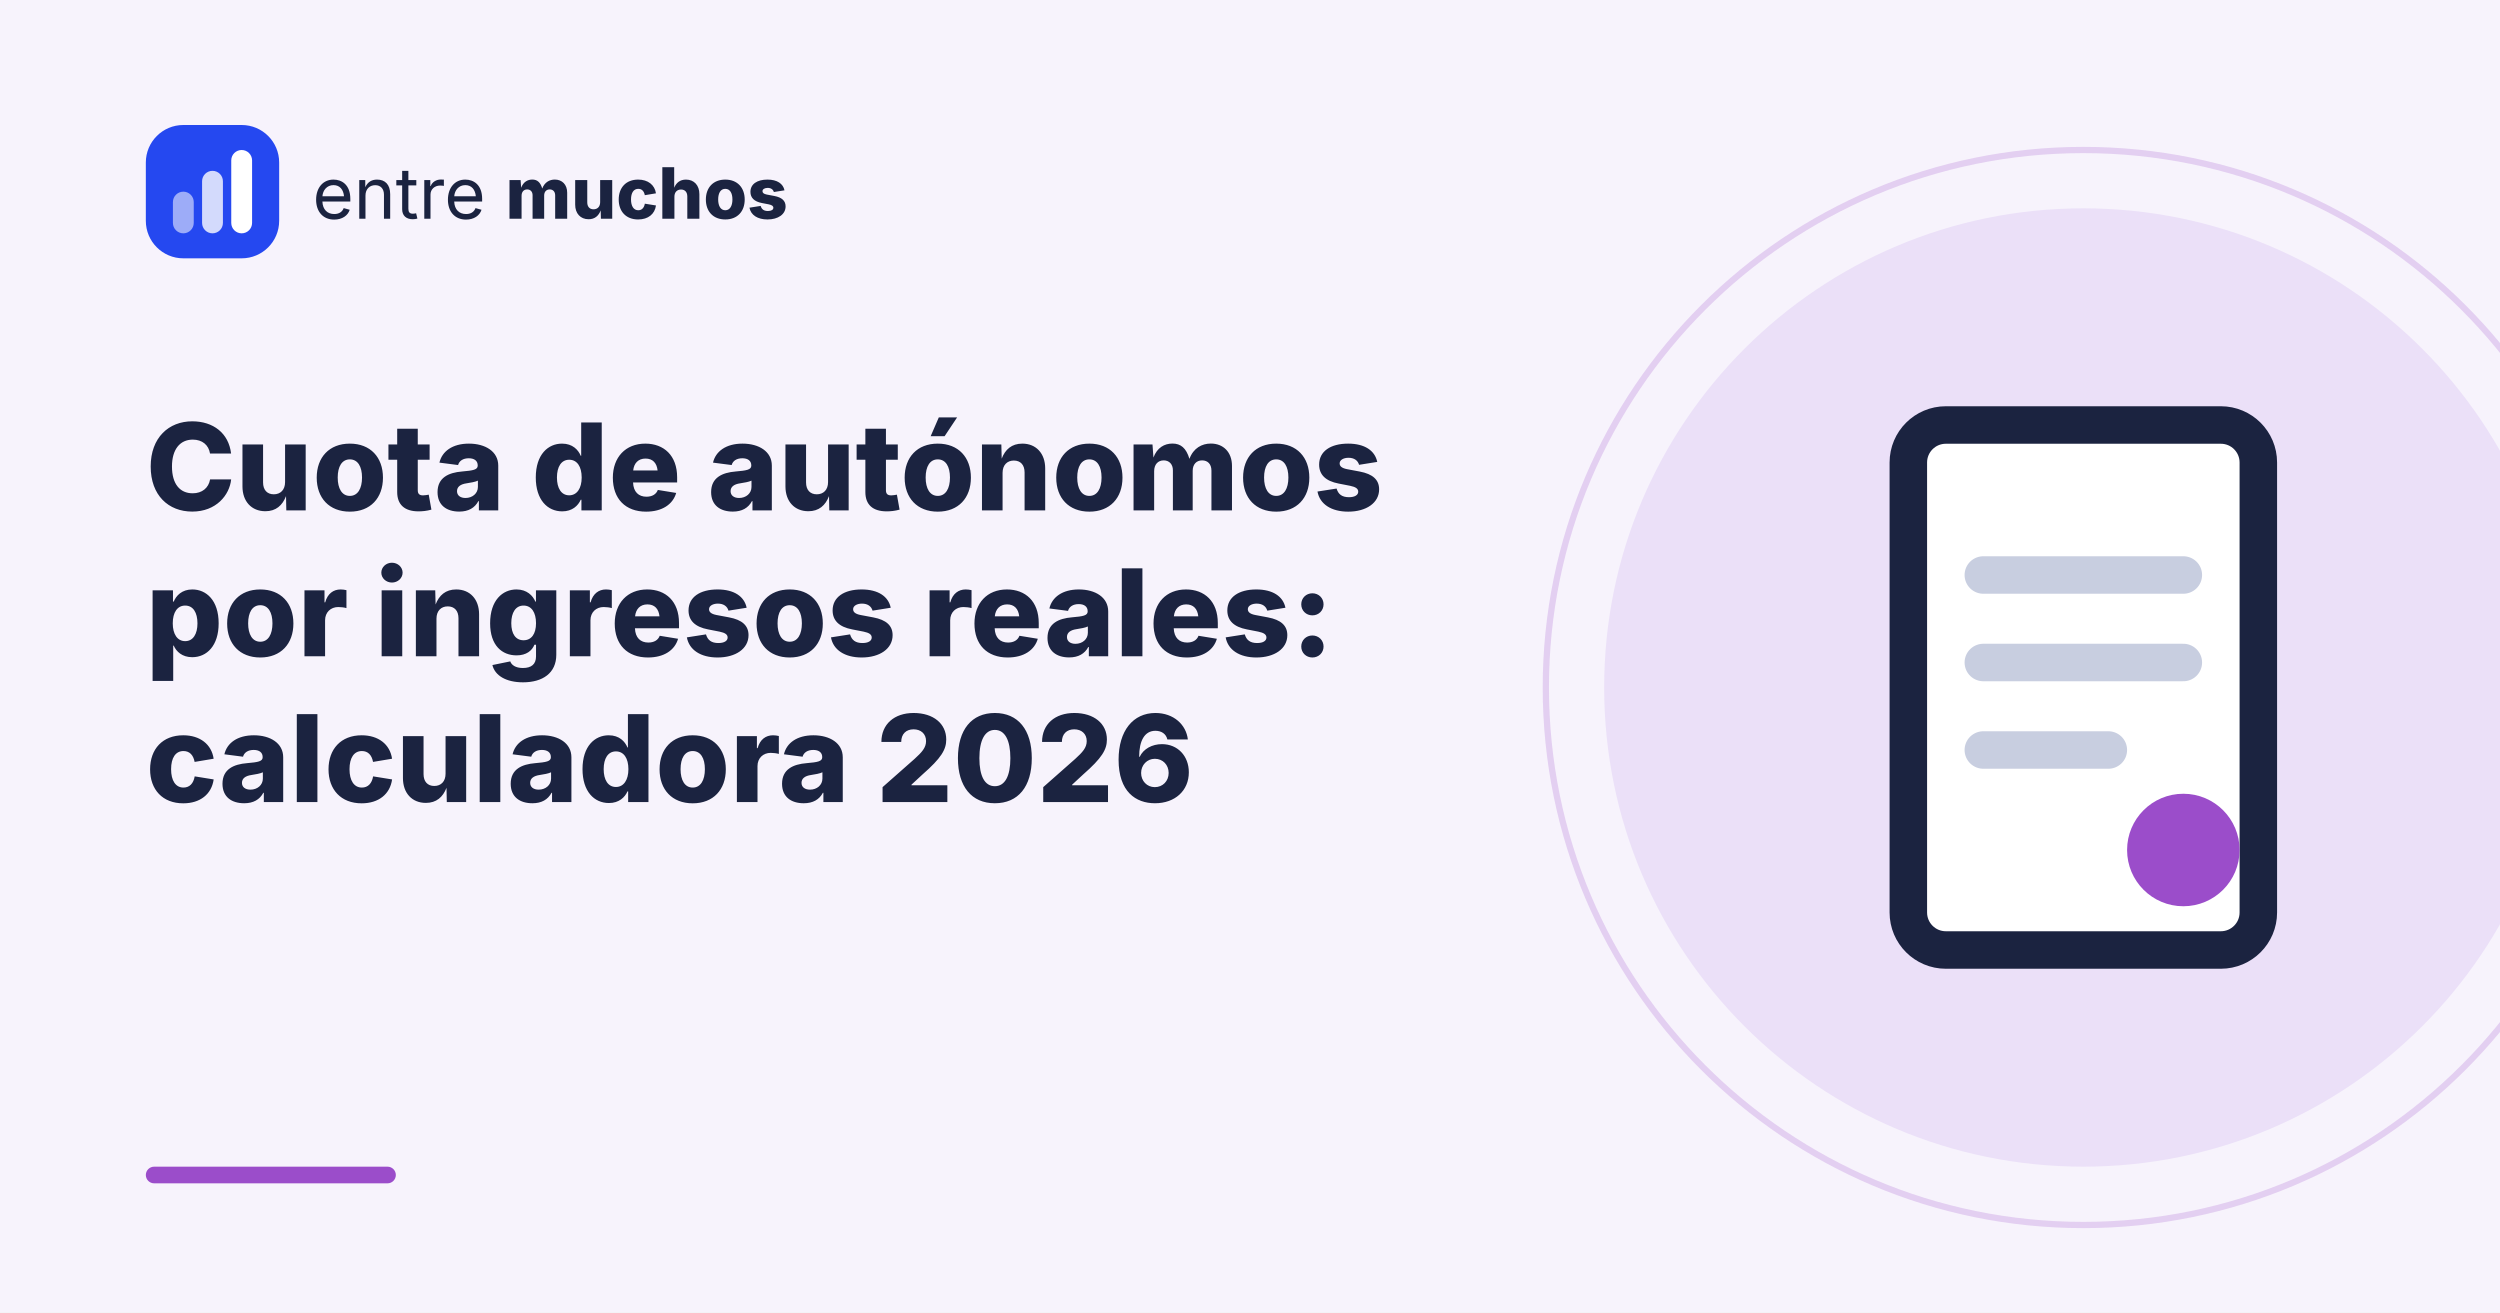
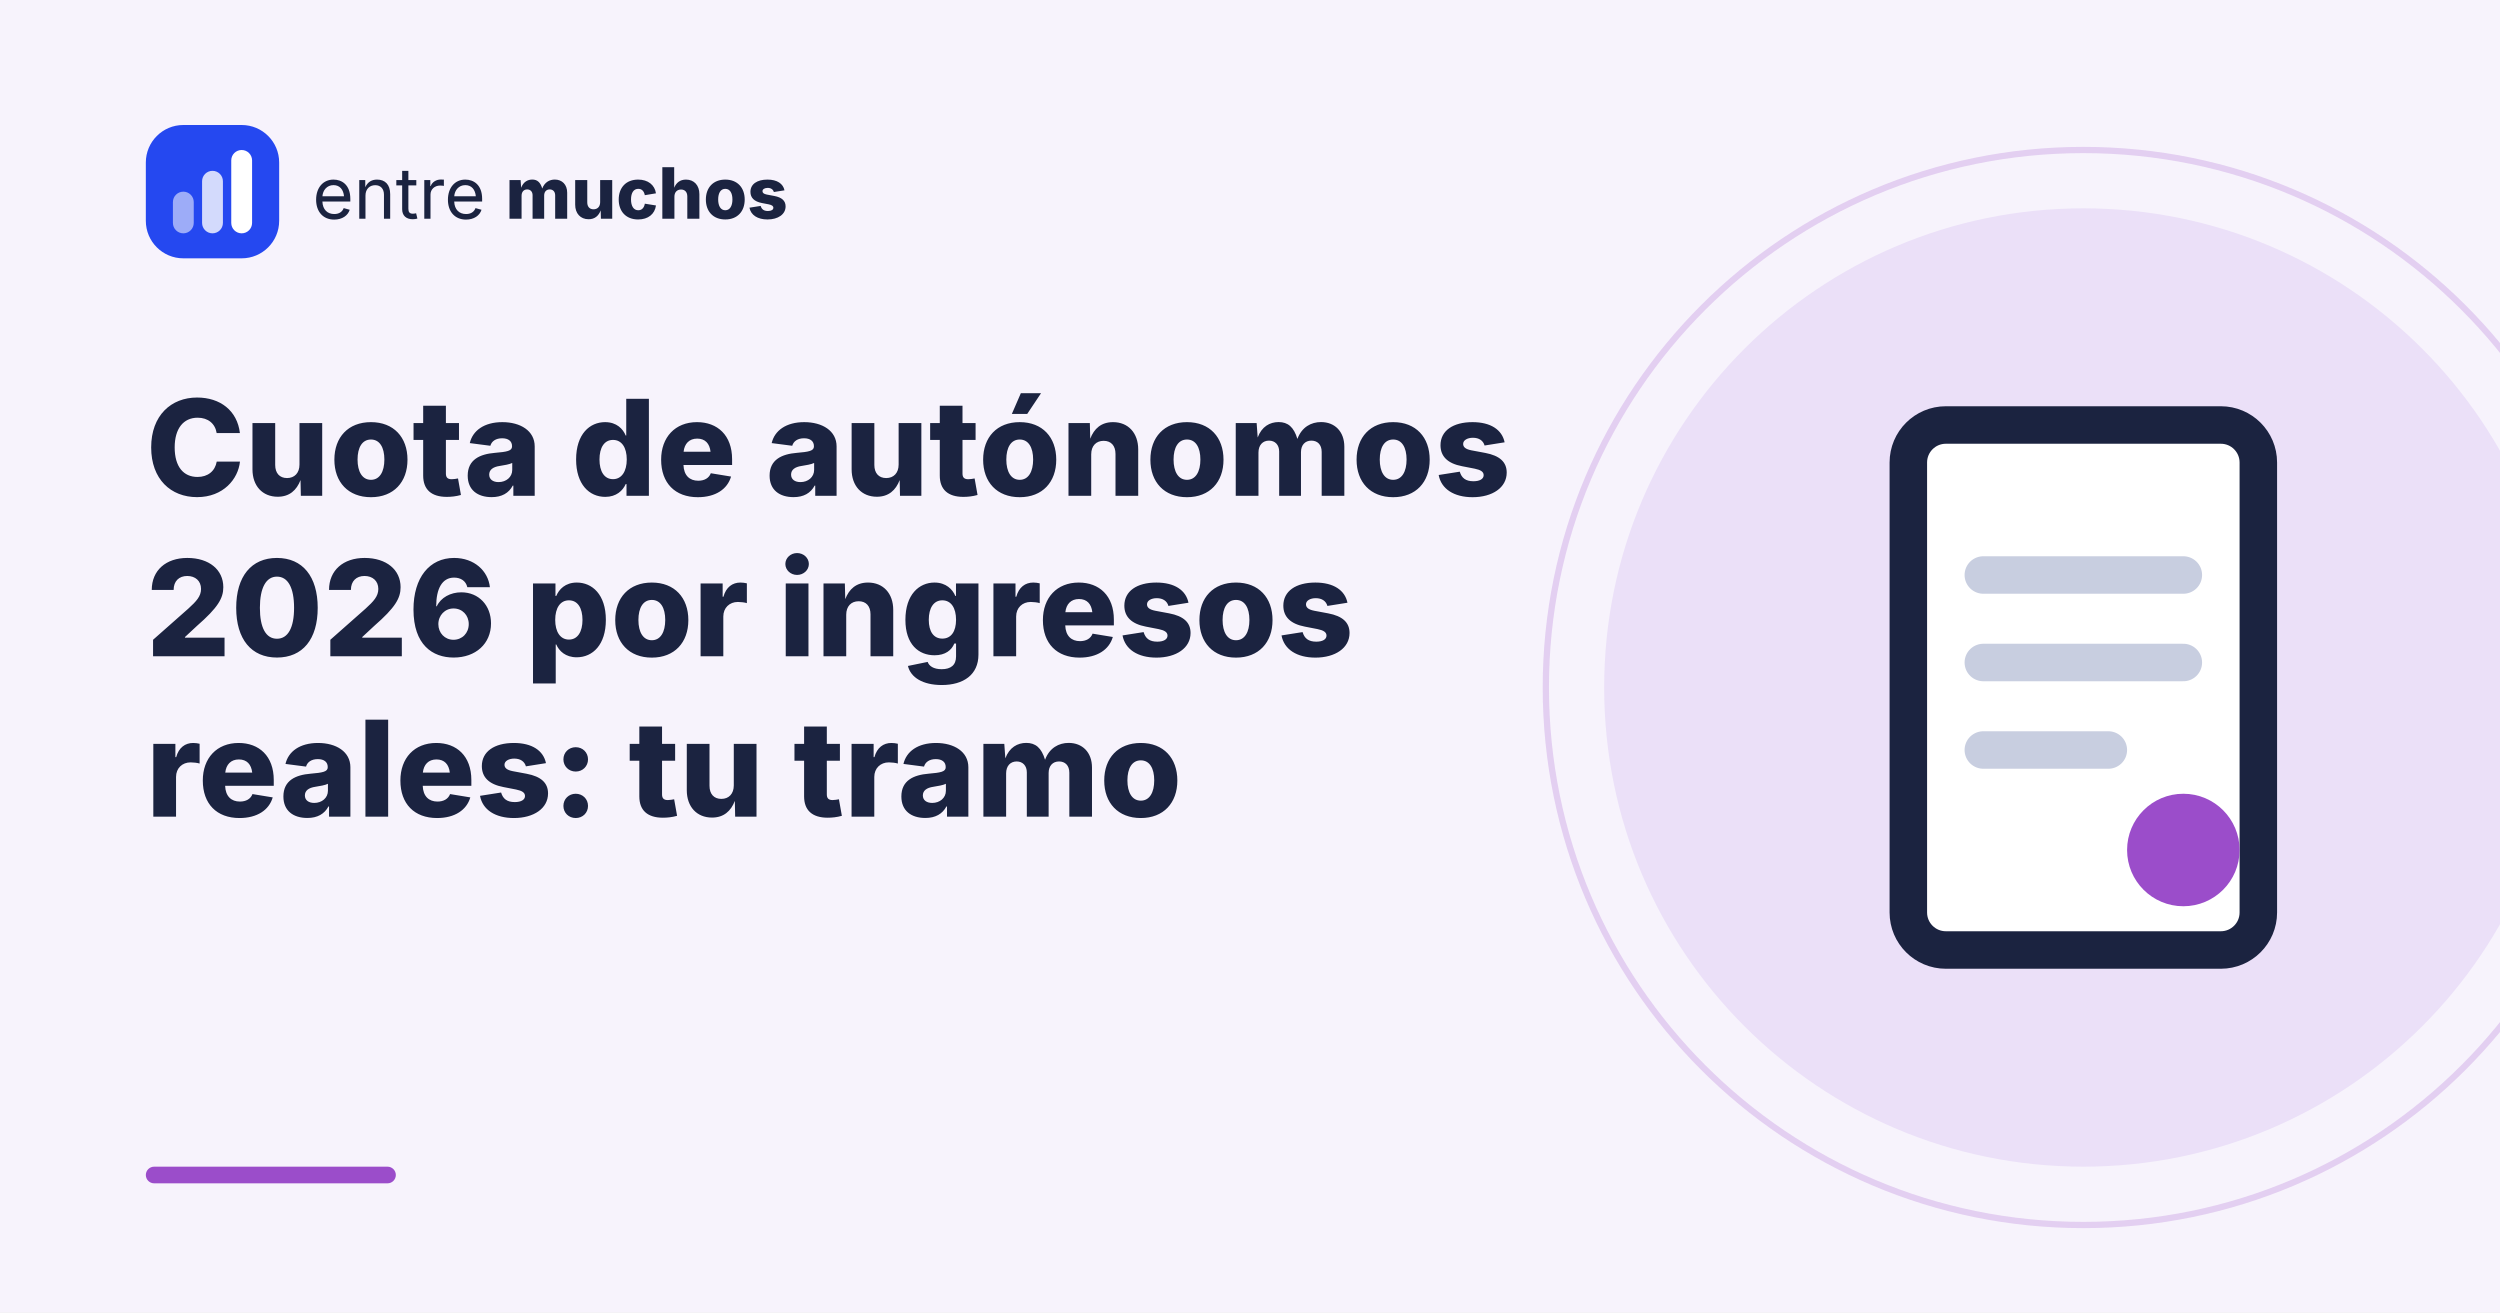
- <svg xmlns="http://www.w3.org/2000/svg" width="1200" height="630" viewBox="0 0 1200 630" role="img" aria-label="Cuota de autónomos por ingresos reales: calculadora 2026">
+ <svg xmlns="http://www.w3.org/2000/svg" width="1200" height="630" viewBox="0 0 1200 630" role="img" aria-label="Cuota de autónomos 2026 por ingresos reales: tu tramo">
  <rect width="1200" height="630" fill="#f7f3fc" />
  <circle cx="1000" cy="330" r="230" fill="#ebe0f8" />
  <circle cx="1000" cy="330" r="258" fill="none" stroke="#9b4dca" stroke-opacity=".22" stroke-width="3" />
  <g transform="translate(850 180) scale(3)">
    <rect x="22" y="8" width="56" height="84" rx="6" fill="#fff" stroke="#1b2340" stroke-width="6" />
    <path d="M34 32h32M34 46h32M34 60h20" stroke="#c8cee0" stroke-width="6" stroke-linecap="round" />
    <circle cx="66" cy="76" r="9" fill="#9b4dca" />
  </g>
  <rect x="70" y="60" width="64" height="64" rx="18" fill="#2548f0" />
  <rect x="83" y="92" width="10" height="20" rx="5" fill="#fff" fill-opacity=".55" />
  <rect x="97" y="82" width="10" height="30" rx="5" fill="#fff" fill-opacity=".8" />
  <rect x="111" y="72" width="10" height="40" rx="5" fill="#fff" />
  <text x="150" y="105" font-family="Inter,Helvetica,Arial,sans-serif" font-size="34" fill="#1b2340">entre <tspan font-weight="800">muchos</tspan>
  </text>
-   <text font-family="Inter,Helvetica,Arial,sans-serif" font-size="58" font-weight="800" fill="#1b2340">
-     <tspan x="70" y="245">Cuota de autónomos</tspan>
-     <tspan x="70" y="315">por ingresos reales:</tspan>
-     <tspan x="70" y="385">calculadora 2026</tspan>
+   <text font-family="Inter,Helvetica,Arial,sans-serif" font-size="64" font-weight="800" fill="#1b2340">
+     <tspan x="70" y="238">Cuota de autónomos</tspan>
+     <tspan x="70" y="315">2026 por ingresos</tspan>
+     <tspan x="70" y="392">reales: tu tramo</tspan>
  </text>
  <rect x="70" y="560" width="120" height="8" rx="4" fill="#9b4dca" />
</svg>
